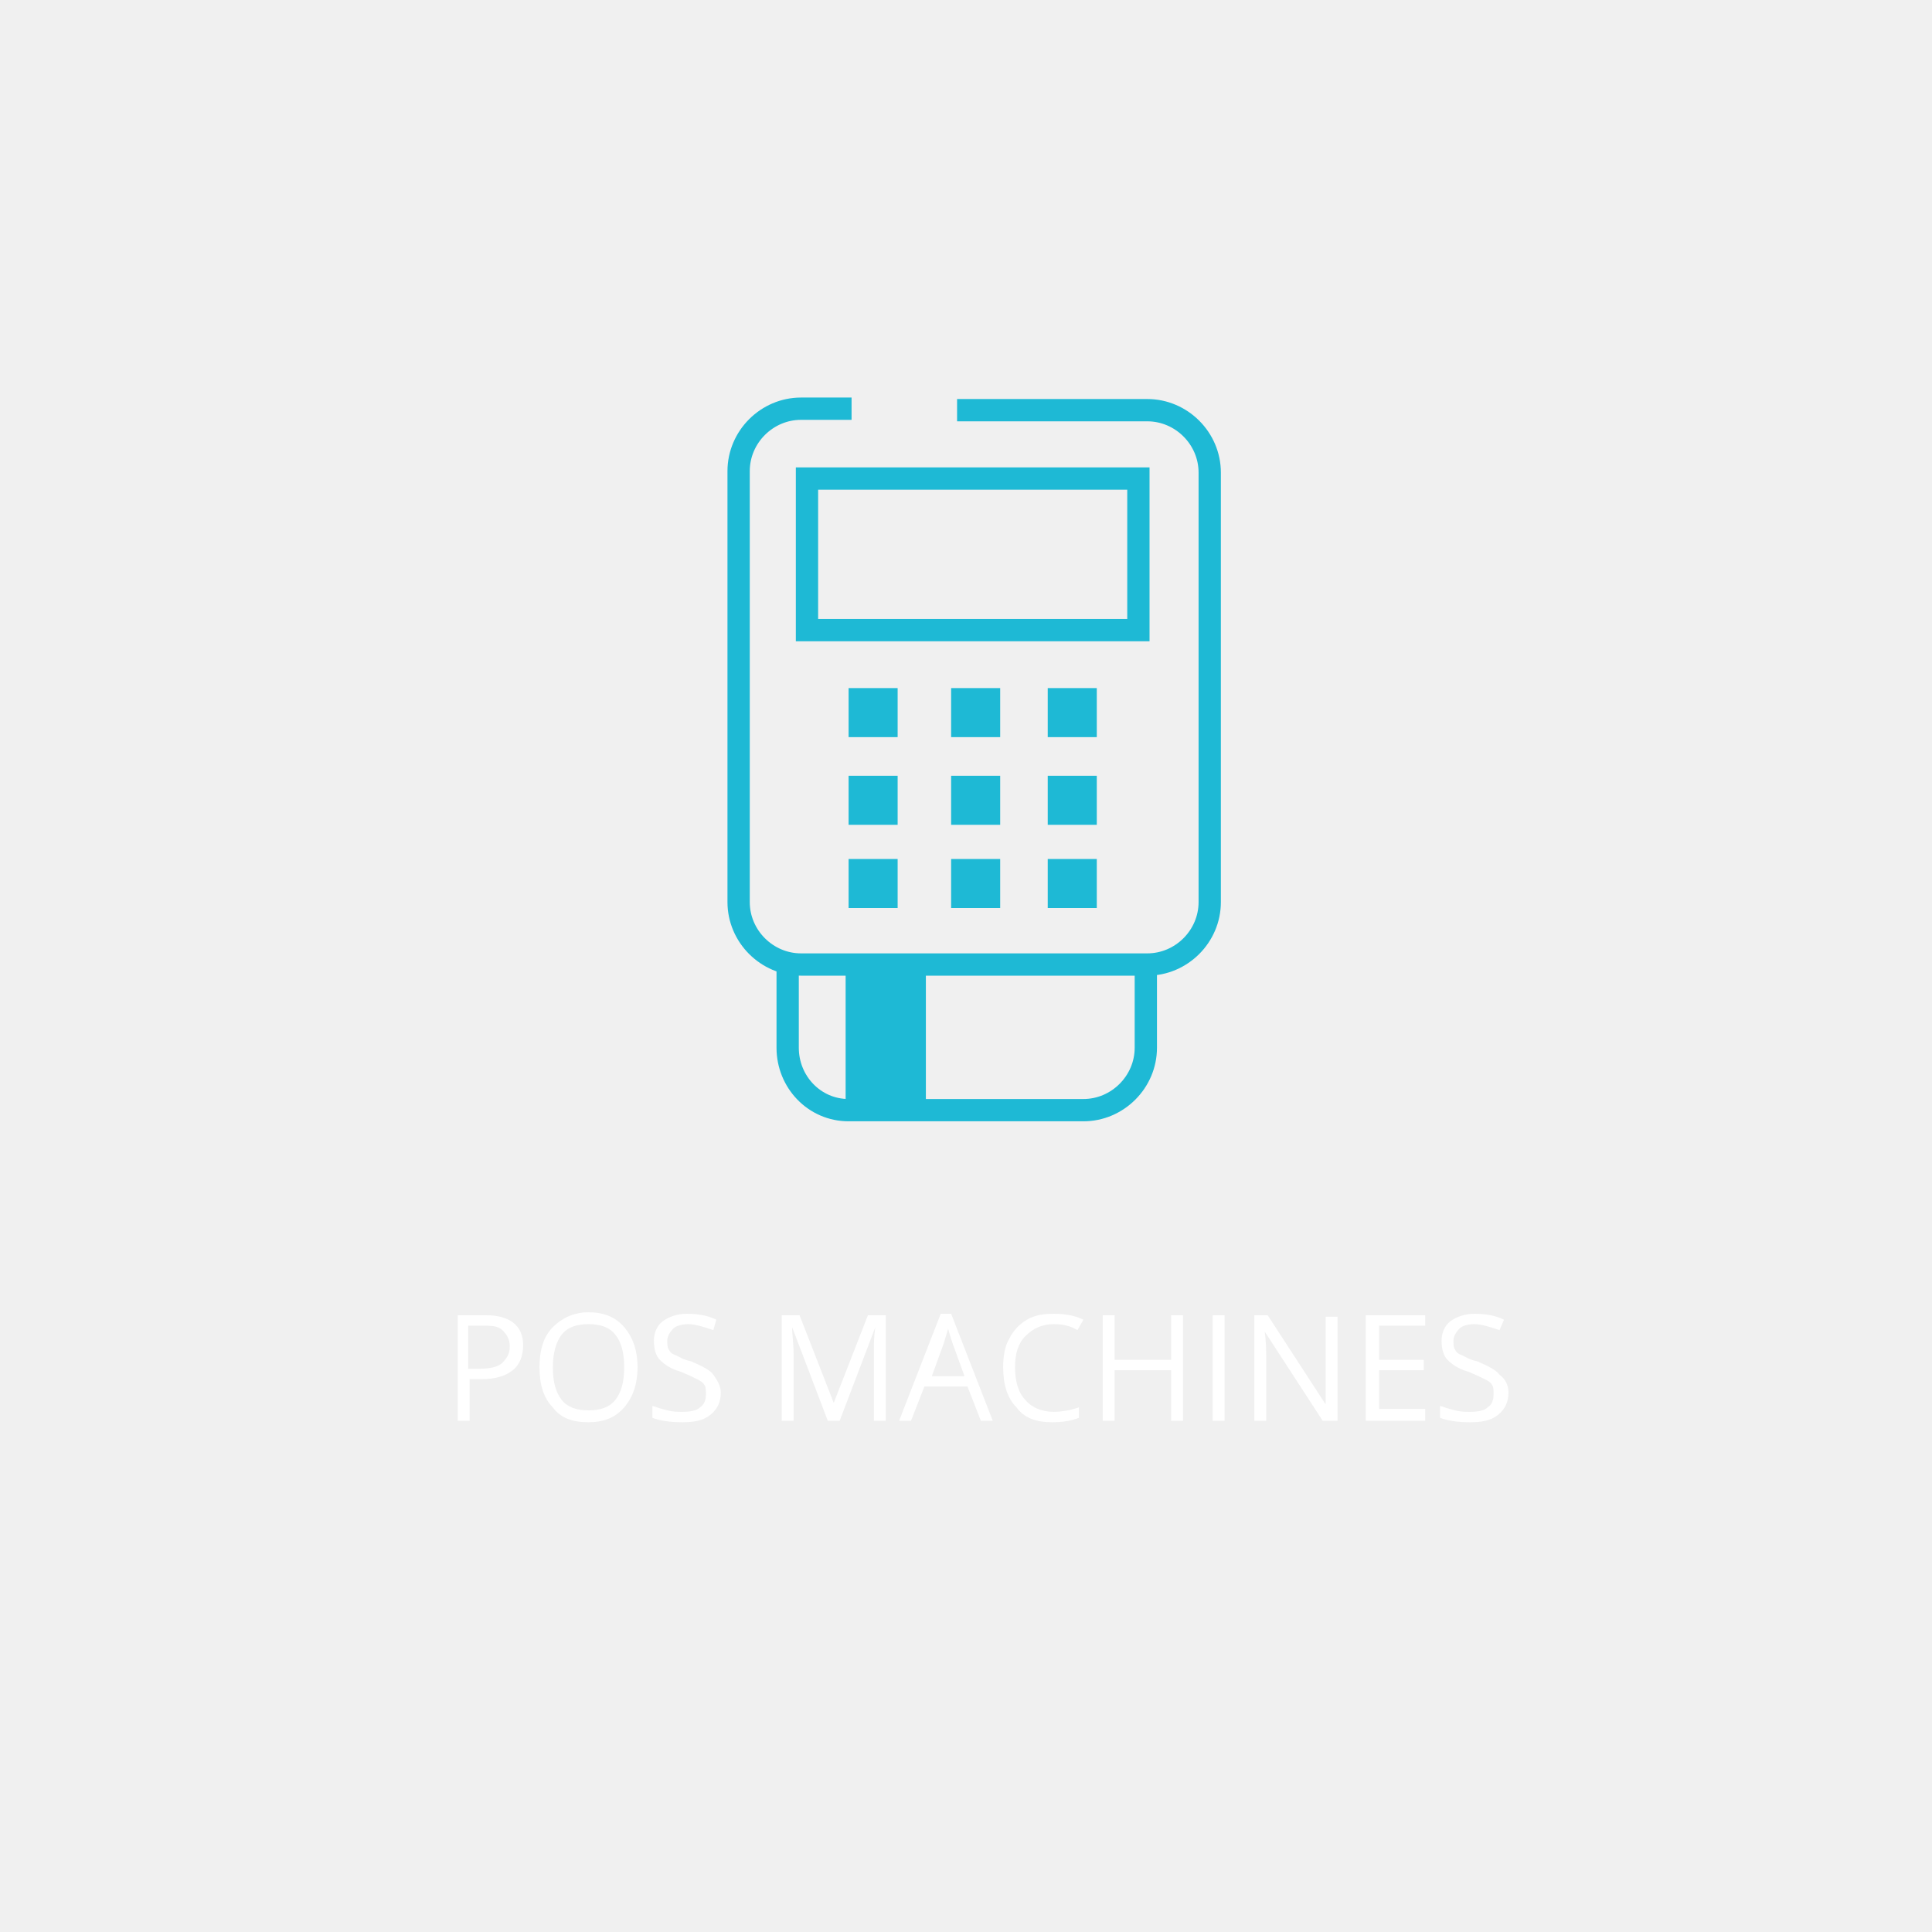
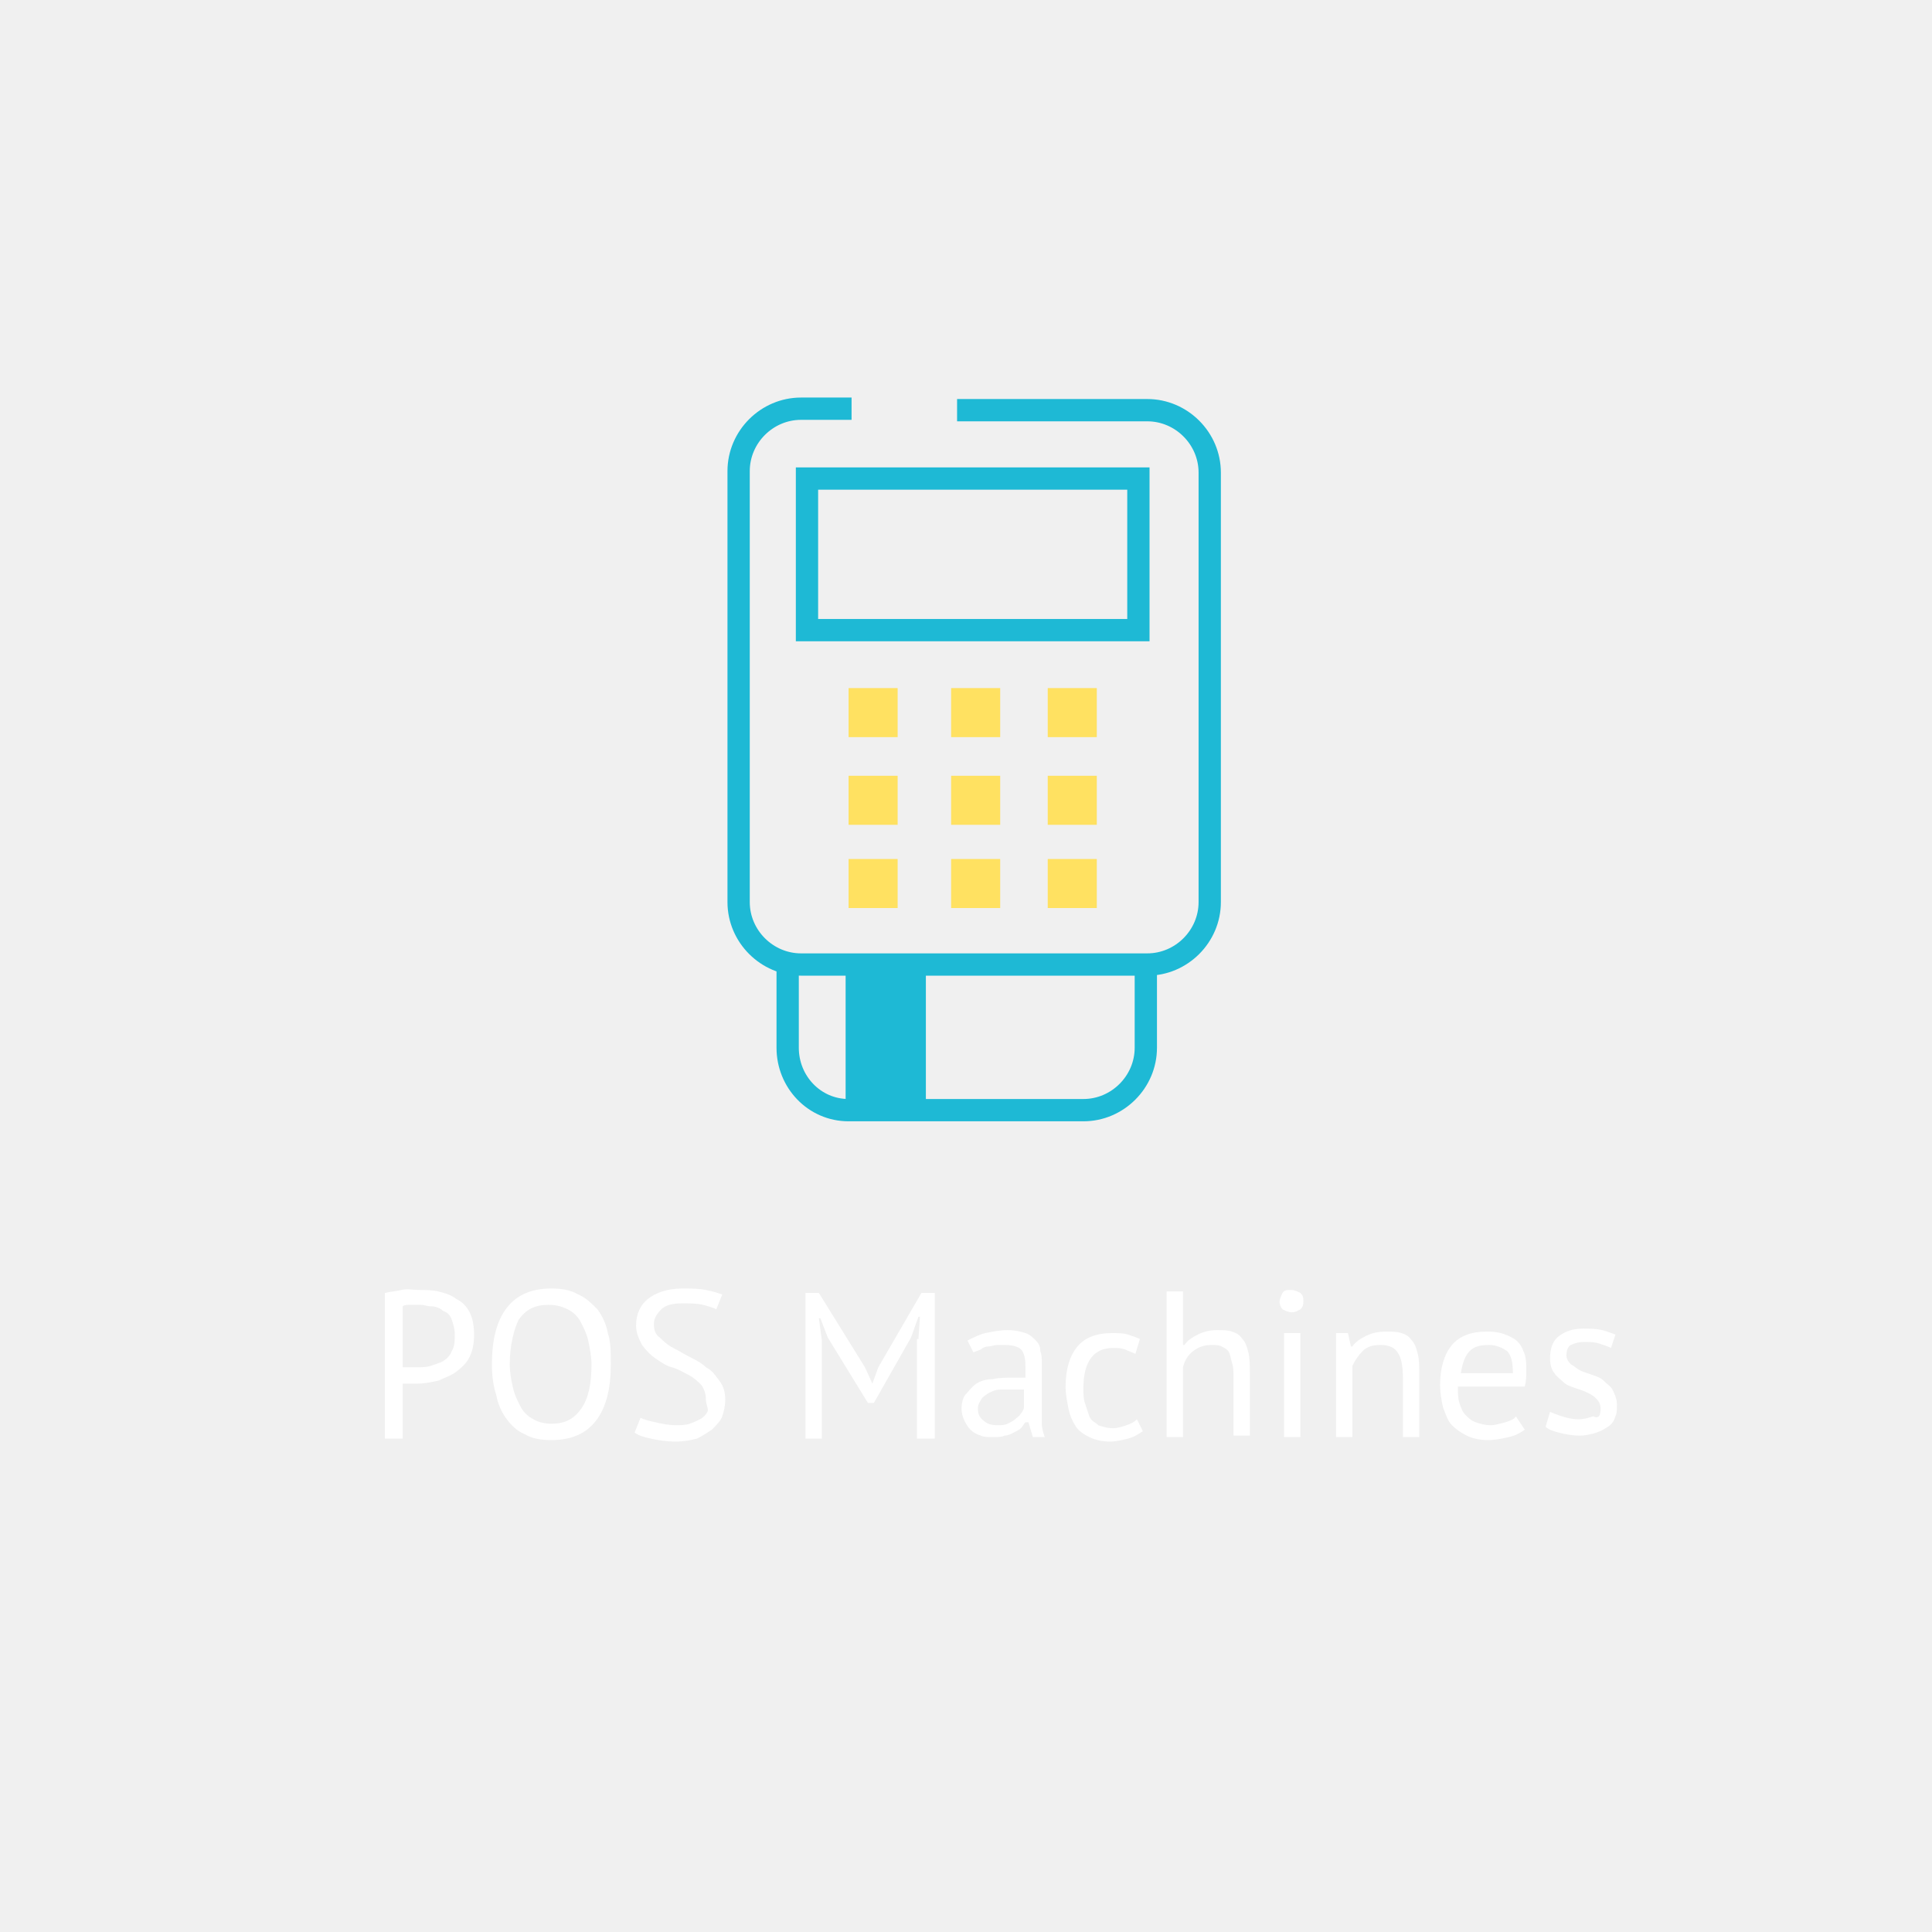
<svg xmlns="http://www.w3.org/2000/svg" version="1.1" id="Layer_1" x="0px" y="0px" viewBox="0 0 130 130" style="enable-background:new 0 0 130 130;" xml:space="preserve">
  <style type="text/css">
	.st0{fill:none;stroke:#1EB9D5;stroke-width:1.5;}
- 	.st1{fill:#1EB9D5;}
- 	.st2{enable-background:new    ;}
+ 	.st1{fill:#FFE161;}
+ 	.st2{fill:#1EB9D5;}
	.st3{fill:#FFFFFF;}
</style>
  <path class="st0" d="M64.4,27.6h12.8c2.3,0,4.2,1.9,4.2,4.2v28.9c0,2.3-1.9,4.2-4.2,4.2H53.9c-2.3,0-4.2-1.9-4.2-4.2v-29  c0-2.3,1.9-4.2,4.2-4.2h3.4" />
  <path class="st0" d="M77.1,64.8v5.7c0,2.3-1.9,4.2-4.2,4.2H57.1c-2.3,0-4.1-1.9-4.1-4.2v-5.7" />
  <rect x="54.3" y="32.2" class="st0" width="22.3" height="10.2" />
  <rect x="57.1" y="46.3" class="st1" width="3.3" height="3.3" />
  <rect x="64" y="46.3" class="st1" width="3.3" height="3.3" />
  <rect x="70.5" y="46.3" class="st1" width="3.3" height="3.3" />
  <rect x="57.1" y="52.2" class="st1" width="3.3" height="3.3" />
  <rect x="64" y="52.2" class="st1" width="3.3" height="3.3" />
  <rect x="70.5" y="52.2" class="st1" width="3.3" height="3.3" />
  <rect x="57.1" y="57.8" class="st1" width="3.3" height="3.3" />
  <rect x="64" y="57.8" class="st1" width="3.3" height="3.3" />
  <rect x="70.5" y="57.8" class="st1" width="3.3" height="3.3" />
-   <path class="st1" d="M56.9,65.1v9.5h5.4v-9.8C62.3,64.8,56.9,65,56.9,65.1z" />
-   <g class="st2">
-     <path class="st3" d="M35.2,90.5c0,0.7-0.2,1.3-0.7,1.7c-0.5,0.4-1.2,0.6-2.1,0.6h-0.8v2.8h-0.8v-7.1h1.9   C34.3,88.5,35.2,89.2,35.2,90.5z M31.5,92.1h0.7c0.7,0,1.3-0.1,1.6-0.4s0.5-0.6,0.5-1.1c0-0.5-0.2-0.8-0.5-1.1s-0.8-0.3-1.4-0.3   h-0.9V92.1z" />
-     <path class="st3" d="M42.9,92c0,1.1-0.3,2-0.9,2.7s-1.4,1-2.4,1c-1.1,0-1.9-0.3-2.4-1c-0.6-0.6-0.9-1.5-0.9-2.7   c0-1.2,0.3-2.1,0.9-2.7c0.6-0.6,1.4-1,2.4-1c1,0,1.8,0.3,2.4,1S42.9,90.9,42.9,92z M37.2,92c0,1,0.2,1.7,0.6,2.2   c0.4,0.5,1,0.7,1.8,0.7c0.8,0,1.4-0.2,1.8-0.7S42,93,42,92c0-1-0.2-1.7-0.6-2.2c-0.4-0.5-1-0.7-1.8-0.7c-0.8,0-1.4,0.2-1.8,0.7   C37.4,90.3,37.2,91.1,37.2,92z" />
-     <path class="st3" d="M48.5,93.7c0,0.6-0.2,1.1-0.7,1.5s-1.1,0.5-1.9,0.5c-0.8,0-1.5-0.1-2-0.3v-0.8c0.3,0.1,0.6,0.2,1,0.3   s0.7,0.1,1,0.1c0.6,0,1-0.1,1.2-0.3c0.3-0.2,0.4-0.5,0.4-0.9c0-0.2,0-0.5-0.1-0.6c-0.1-0.2-0.3-0.3-0.5-0.4s-0.6-0.3-1.1-0.5   c-0.7-0.2-1.1-0.5-1.4-0.8s-0.4-0.8-0.4-1.3c0-0.5,0.2-1,0.6-1.3s1-0.5,1.6-0.5c0.7,0,1.4,0.1,2,0.4L48,89.5   c-0.6-0.2-1.2-0.4-1.7-0.4c-0.4,0-0.8,0.1-1,0.3s-0.4,0.5-0.4,0.8c0,0.2,0,0.5,0.1,0.6c0.1,0.2,0.2,0.3,0.5,0.4   c0.2,0.1,0.5,0.3,1,0.4c0.7,0.3,1.3,0.6,1.5,0.9S48.5,93.2,48.5,93.7z" />
-     <path class="st3" d="M55.7,95.6l-2.4-6.3h0c0,0.5,0.1,1.1,0.1,1.8v4.5h-0.8v-7.1h1.2l2.3,5.9h0l2.3-5.9h1.2v7.1h-0.8V91   c0-0.5,0-1.1,0.1-1.7h0l-2.4,6.3H55.7z" />
-     <path class="st3" d="M66,95.6l-0.9-2.3h-2.9l-0.9,2.3h-0.8l2.8-7.2h0.7l2.8,7.2H66z M64.9,92.6l-0.8-2.2c-0.1-0.3-0.2-0.6-0.3-1   c-0.1,0.3-0.2,0.7-0.3,1l-0.8,2.2H64.9z" />
-     <path class="st3" d="M70.9,89.1c-0.8,0-1.4,0.3-1.9,0.8c-0.5,0.5-0.7,1.2-0.7,2.1c0,0.9,0.2,1.7,0.7,2.2c0.4,0.5,1.1,0.8,1.9,0.8   c0.5,0,1.1-0.1,1.7-0.3v0.7c-0.5,0.2-1.1,0.3-1.8,0.3c-1.1,0-1.9-0.3-2.4-1c-0.6-0.6-0.9-1.5-0.9-2.7c0-0.7,0.1-1.4,0.4-1.9   c0.3-0.6,0.7-1,1.2-1.3c0.5-0.3,1.1-0.4,1.8-0.4c0.7,0,1.4,0.1,2,0.4l-0.4,0.7C72,89.2,71.5,89.1,70.9,89.1z" />
-     <path class="st3" d="M79.6,95.6h-0.8v-3.4H75v3.4h-0.8v-7.1H75v3h3.8v-3h0.8V95.6z" />
-     <path class="st3" d="M81.6,95.6v-7.1h0.8v7.1H81.6z" />
-     <path class="st3" d="M89.9,95.6H89l-3.9-6h0c0.1,0.7,0.1,1.3,0.1,1.9v4.1h-0.8v-7.1h0.9l3.9,6h0c0-0.1,0-0.4,0-0.8c0-0.5,0-0.8,0-1   v-4.1h0.8V95.6z" />
-     <path class="st3" d="M95.9,95.6h-4v-7.1h4v0.7h-3.1v2.3h3v0.7h-3v2.6h3.1V95.6z" />
-     <path class="st3" d="M101.5,93.7c0,0.6-0.2,1.1-0.7,1.5s-1.1,0.5-1.9,0.5c-0.8,0-1.5-0.1-2-0.3v-0.8c0.3,0.1,0.6,0.2,1,0.3   s0.7,0.1,1,0.1c0.6,0,1-0.1,1.2-0.3c0.3-0.2,0.4-0.5,0.4-0.9c0-0.2,0-0.5-0.1-0.6c-0.1-0.2-0.3-0.3-0.5-0.4   c-0.2-0.1-0.6-0.3-1.1-0.5c-0.7-0.2-1.1-0.5-1.4-0.8c-0.3-0.3-0.4-0.8-0.4-1.3c0-0.5,0.2-1,0.6-1.3s1-0.5,1.6-0.5   c0.7,0,1.4,0.1,2,0.4l-0.3,0.7c-0.6-0.2-1.2-0.4-1.7-0.4c-0.4,0-0.8,0.1-1,0.3s-0.4,0.5-0.4,0.8c0,0.2,0,0.5,0.1,0.6   c0.1,0.2,0.2,0.3,0.5,0.4c0.2,0.1,0.5,0.3,1,0.4c0.7,0.3,1.3,0.6,1.5,0.9C101.3,92.8,101.5,93.2,101.5,93.7z" />
+   <path class="st2" d="M56.9,65.1v9.5h5.4v-9.8C62.3,64.8,56.9,65,56.9,65.1z" />
+   <g>
+     <path class="st3" d="M25.9,87c0.4-0.1,0.7-0.1,1.1-0.2s0.8,0,1.2,0c0.4,0,0.9,0,1.3,0.1c0.4,0.1,0.8,0.2,1.2,0.5   c0.4,0.2,0.7,0.5,0.9,0.9c0.2,0.4,0.3,0.9,0.3,1.5c0,0.6-0.1,1.1-0.3,1.5c-0.2,0.4-0.5,0.7-0.9,1c-0.4,0.3-0.8,0.4-1.2,0.6   c-0.5,0.1-0.9,0.2-1.4,0.2c0,0-0.1,0-0.2,0c-0.1,0-0.2,0-0.3,0s-0.2,0-0.3,0c-0.1,0-0.2,0-0.2,0v3.7h-1.2V87z M28.3,87.8   c-0.2,0-0.5,0-0.7,0c-0.2,0-0.4,0-0.5,0.1V92c0,0,0.1,0,0.2,0c0.1,0,0.2,0,0.3,0s0.2,0,0.3,0c0.1,0,0.2,0,0.2,0   c0.3,0,0.6,0,0.9-0.1c0.3-0.1,0.6-0.2,0.8-0.3c0.3-0.2,0.5-0.4,0.6-0.7c0.2-0.3,0.2-0.7,0.2-1.1c0-0.4-0.1-0.7-0.2-1   c-0.1-0.3-0.3-0.5-0.6-0.6c-0.2-0.2-0.5-0.3-0.8-0.3S28.6,87.8,28.3,87.8z" />
+     <path class="st3" d="M33.1,91.8c0-1.6,0.3-2.9,1-3.8c0.7-0.9,1.7-1.3,3-1.3c0.7,0,1.3,0.1,1.8,0.4c0.5,0.2,0.9,0.6,1.3,1   c0.3,0.4,0.6,1,0.7,1.6c0.2,0.6,0.2,1.3,0.2,2.1c0,1.6-0.3,2.9-1,3.8c-0.7,0.9-1.7,1.3-3,1.3c-0.7,0-1.3-0.1-1.8-0.4   c-0.5-0.2-0.9-0.6-1.2-1c-0.3-0.4-0.6-1-0.7-1.6C33.2,93.3,33.1,92.6,33.1,91.8z M34.3,91.8c0,0.5,0.1,1.1,0.2,1.5   c0.1,0.5,0.3,0.9,0.5,1.3c0.2,0.4,0.5,0.7,0.9,0.9c0.3,0.2,0.8,0.3,1.2,0.3c0.9,0,1.5-0.3,2-1c0.5-0.7,0.7-1.7,0.7-3   c0-0.5-0.1-1-0.2-1.5c-0.1-0.5-0.3-0.9-0.5-1.3c-0.2-0.4-0.5-0.7-0.9-0.9c-0.4-0.2-0.8-0.3-1.3-0.3c-0.9,0-1.5,0.3-2,1   C34.6,89.4,34.3,90.5,34.3,91.8z" />
+     <path class="st3" d="M47.5,94.2c0-0.4-0.1-0.7-0.3-1c-0.2-0.2-0.5-0.5-0.9-0.7c-0.4-0.2-0.7-0.4-1.1-0.5s-0.8-0.4-1.1-0.6   s-0.6-0.5-0.9-0.9c-0.2-0.4-0.4-0.8-0.4-1.3c0-0.8,0.3-1.4,0.8-1.8c0.5-0.4,1.3-0.7,2.3-0.7c0.6,0,1.1,0,1.6,0.1s0.8,0.2,1.1,0.3   l-0.4,1c-0.2-0.1-0.5-0.2-0.9-0.3c-0.4-0.1-0.9-0.1-1.4-0.1c-0.6,0-1.1,0.1-1.4,0.4c-0.3,0.3-0.5,0.6-0.5,1c0,0.4,0.1,0.7,0.4,0.9   c0.2,0.2,0.5,0.5,0.9,0.7c0.4,0.2,0.7,0.4,1.1,0.6c0.4,0.2,0.8,0.4,1.1,0.7c0.4,0.2,0.6,0.5,0.9,0.9s0.4,0.8,0.4,1.3   c0,0.4-0.1,0.8-0.2,1.1c-0.1,0.3-0.4,0.6-0.7,0.9c-0.3,0.2-0.6,0.4-1,0.6c-0.4,0.1-0.9,0.2-1.4,0.2c-0.7,0-1.3-0.1-1.7-0.2   c-0.5-0.1-0.8-0.2-1.1-0.4l0.4-1c0.2,0.1,0.5,0.2,1,0.3c0.4,0.1,0.9,0.2,1.4,0.2c0.3,0,0.6,0,0.9-0.1c0.3-0.1,0.5-0.2,0.7-0.3   c0.2-0.1,0.4-0.3,0.5-0.5S47.5,94.5,47.5,94.2z" />
+     <path class="st3" d="M61.8,90.1l0.1-1.5h-0.1L61.3,90l-2.5,4.4h-0.4L55.7,90l-0.5-1.3h-0.1l0.2,1.5v6.6h-1.1v-9.8h0.9l3.1,5   l0.5,1.1h0l0.4-1.1l2.9-5h0.9v9.8h-1.2V90.1z" />
+     <path class="st3" d="M65.1,90.2c0.4-0.2,0.8-0.4,1.2-0.5c0.5-0.1,1-0.2,1.5-0.2c0.5,0,0.9,0.1,1.2,0.2s0.5,0.3,0.7,0.5   c0.2,0.2,0.3,0.4,0.3,0.7c0.1,0.3,0.1,0.5,0.1,0.8c0,0.6,0,1.1,0,1.6c0,0.5,0,1,0,1.5c0,0.3,0,0.7,0,1c0,0.3,0.1,0.6,0.2,0.9h-0.8   l-0.3-1H69c-0.1,0.1-0.2,0.3-0.3,0.4s-0.3,0.2-0.5,0.3c-0.2,0.1-0.4,0.2-0.6,0.2c-0.2,0.1-0.5,0.1-0.8,0.1s-0.6,0-0.8-0.1   c-0.3-0.1-0.5-0.2-0.7-0.4s-0.3-0.4-0.4-0.6c-0.1-0.2-0.2-0.5-0.2-0.8c0-0.4,0.1-0.8,0.3-1s0.4-0.5,0.7-0.7   c0.3-0.2,0.7-0.3,1.1-0.3c0.4-0.1,0.9-0.1,1.4-0.1c0.1,0,0.3,0,0.4,0s0.3,0,0.4,0c0-0.3,0-0.5,0-0.8c0-0.5-0.1-0.9-0.3-1.1   c-0.2-0.2-0.6-0.3-1.1-0.3c-0.2,0-0.3,0-0.5,0c-0.2,0-0.4,0.1-0.6,0.1s-0.4,0.1-0.5,0.2c-0.2,0.1-0.3,0.1-0.5,0.2L65.1,90.2z    M67.1,95.9c0.3,0,0.5,0,0.7-0.1c0.2-0.1,0.4-0.2,0.5-0.3c0.1-0.1,0.3-0.2,0.4-0.4c0.1-0.1,0.2-0.3,0.2-0.4v-1.2   c-0.1,0-0.3,0-0.4,0c-0.1,0-0.3,0-0.4,0c-0.3,0-0.6,0-0.8,0c-0.3,0-0.5,0.1-0.7,0.2S66.1,94,66,94.2c-0.1,0.2-0.2,0.3-0.2,0.6   c0,0.3,0.1,0.6,0.4,0.8C66.4,95.8,66.7,95.9,67.1,95.9z" />
+     <path class="st3" d="M76.9,96.3c-0.3,0.2-0.6,0.4-1,0.5s-0.8,0.2-1.2,0.2c-0.5,0-1-0.1-1.4-0.3c-0.4-0.2-0.7-0.4-0.9-0.7   c-0.2-0.3-0.4-0.7-0.5-1.2c-0.1-0.5-0.2-1-0.2-1.5c0-1.2,0.3-2.1,0.8-2.7s1.3-0.9,2.3-0.9c0.4,0,0.8,0,1.1,0.1   c0.3,0.1,0.6,0.2,0.8,0.3l-0.3,1c-0.2-0.1-0.5-0.2-0.7-0.3c-0.3-0.1-0.5-0.1-0.8-0.1c-1.3,0-2,0.9-2,2.7c0,0.4,0,0.7,0.1,1   c0.1,0.3,0.2,0.6,0.3,0.9s0.4,0.4,0.6,0.6c0.3,0.1,0.6,0.2,1,0.2c0.3,0,0.6-0.1,0.9-0.2c0.3-0.1,0.5-0.2,0.7-0.4L76.9,96.3z" />
+     <path class="st3" d="M83,96.7v-4c0-0.4,0-0.7-0.1-1s-0.1-0.5-0.2-0.7c-0.1-0.2-0.3-0.3-0.5-0.4c-0.2-0.1-0.4-0.1-0.7-0.1   c-0.4,0-0.8,0.1-1.2,0.4c-0.4,0.3-0.6,0.7-0.7,1.1v4.7h-1.1v-9.8h1.1v3.6h0.1c0.2-0.3,0.5-0.5,0.9-0.7s0.8-0.3,1.3-0.3   c0.4,0,0.7,0,1,0.1s0.5,0.2,0.7,0.5c0.2,0.2,0.3,0.5,0.4,0.9c0.1,0.4,0.1,0.9,0.1,1.4v4.2H83z" />
+     <path class="st3" d="M86.1,87.6c0-0.2,0.1-0.4,0.2-0.6c0.1-0.2,0.3-0.2,0.6-0.2c0.2,0,0.4,0.1,0.6,0.2c0.2,0.2,0.2,0.3,0.2,0.6   s-0.1,0.4-0.2,0.5c-0.2,0.1-0.3,0.2-0.6,0.2c-0.2,0-0.4-0.1-0.6-0.2C86.2,88,86.1,87.8,86.1,87.6z M86.4,89.7h1.1v7h-1.1V89.7z" />
+     <path class="st3" d="M94.4,96.7v-4c0-0.7-0.1-1.3-0.3-1.6c-0.2-0.4-0.6-0.6-1.2-0.6c-0.5,0-0.9,0.1-1.2,0.4s-0.5,0.6-0.7,1v4.8   h-1.1v-7h0.8l0.2,0.9h0.1c0.2-0.3,0.5-0.5,0.9-0.7c0.4-0.2,0.8-0.3,1.4-0.3c0.4,0,0.7,0,1,0.1s0.5,0.2,0.7,0.5   c0.2,0.2,0.3,0.5,0.4,0.9c0.1,0.4,0.1,0.9,0.1,1.4v4.2H94.4z" />
+     <path class="st3" d="M102.6,96.2c-0.3,0.2-0.6,0.4-1.1,0.5c-0.4,0.1-0.9,0.2-1.4,0.2c-0.5,0-1-0.1-1.4-0.3c-0.4-0.2-0.7-0.4-1-0.7   s-0.4-0.7-0.6-1.2c-0.1-0.4-0.2-1-0.2-1.5c0-1.2,0.3-2.1,0.8-2.7c0.5-0.6,1.3-0.9,2.3-0.9c0.3,0,0.6,0,1,0.1   c0.3,0.1,0.6,0.2,0.9,0.4c0.3,0.2,0.5,0.5,0.6,0.8c0.2,0.4,0.2,0.8,0.2,1.4c0,0.3,0,0.6-0.1,1h-4.5c0,0.4,0,0.8,0.1,1.1   s0.2,0.6,0.4,0.8c0.2,0.2,0.4,0.4,0.7,0.5c0.3,0.1,0.6,0.2,1,0.2c0.3,0,0.6-0.1,1-0.2c0.3-0.1,0.6-0.2,0.7-0.4L102.6,96.2z    M100.2,90.5c-0.6,0-1,0.1-1.3,0.4c-0.3,0.3-0.5,0.8-0.6,1.5h3.5c0-0.7-0.1-1.2-0.4-1.5C101.1,90.7,100.7,90.5,100.2,90.5z" />
+     <path class="st3" d="M107.7,94.8c0-0.3-0.1-0.5-0.3-0.7c-0.2-0.2-0.4-0.3-0.6-0.4c-0.2-0.1-0.5-0.2-0.8-0.3   c-0.3-0.1-0.6-0.2-0.8-0.4c-0.2-0.2-0.5-0.4-0.6-0.6c-0.2-0.2-0.3-0.6-0.3-1c0-0.7,0.2-1.2,0.6-1.5c0.4-0.3,0.9-0.5,1.6-0.5   c0.5,0,0.9,0,1.3,0.1s0.6,0.2,0.9,0.3l-0.3,0.9c-0.2-0.1-0.5-0.2-0.8-0.3c-0.3-0.1-0.6-0.1-1-0.1c-0.4,0-0.7,0.1-0.9,0.2   c-0.2,0.1-0.3,0.4-0.3,0.7c0,0.2,0.1,0.4,0.3,0.6c0.2,0.1,0.4,0.3,0.6,0.4c0.2,0.1,0.5,0.2,0.8,0.3s0.6,0.2,0.8,0.4   c0.2,0.2,0.5,0.4,0.6,0.6s0.3,0.6,0.3,1c0,0.3,0,0.6-0.1,0.8c-0.1,0.3-0.2,0.5-0.5,0.7s-0.5,0.3-0.8,0.4c-0.3,0.1-0.7,0.2-1.1,0.2   c-0.5,0-1-0.1-1.4-0.2c-0.4-0.1-0.7-0.2-0.9-0.4l0.3-1c0.2,0.1,0.5,0.2,0.8,0.3c0.3,0.1,0.7,0.2,1.1,0.2c0.4,0,0.7-0.1,1-0.2   C107.6,95.5,107.7,95.2,107.7,94.8z" />
  </g>
</svg>
